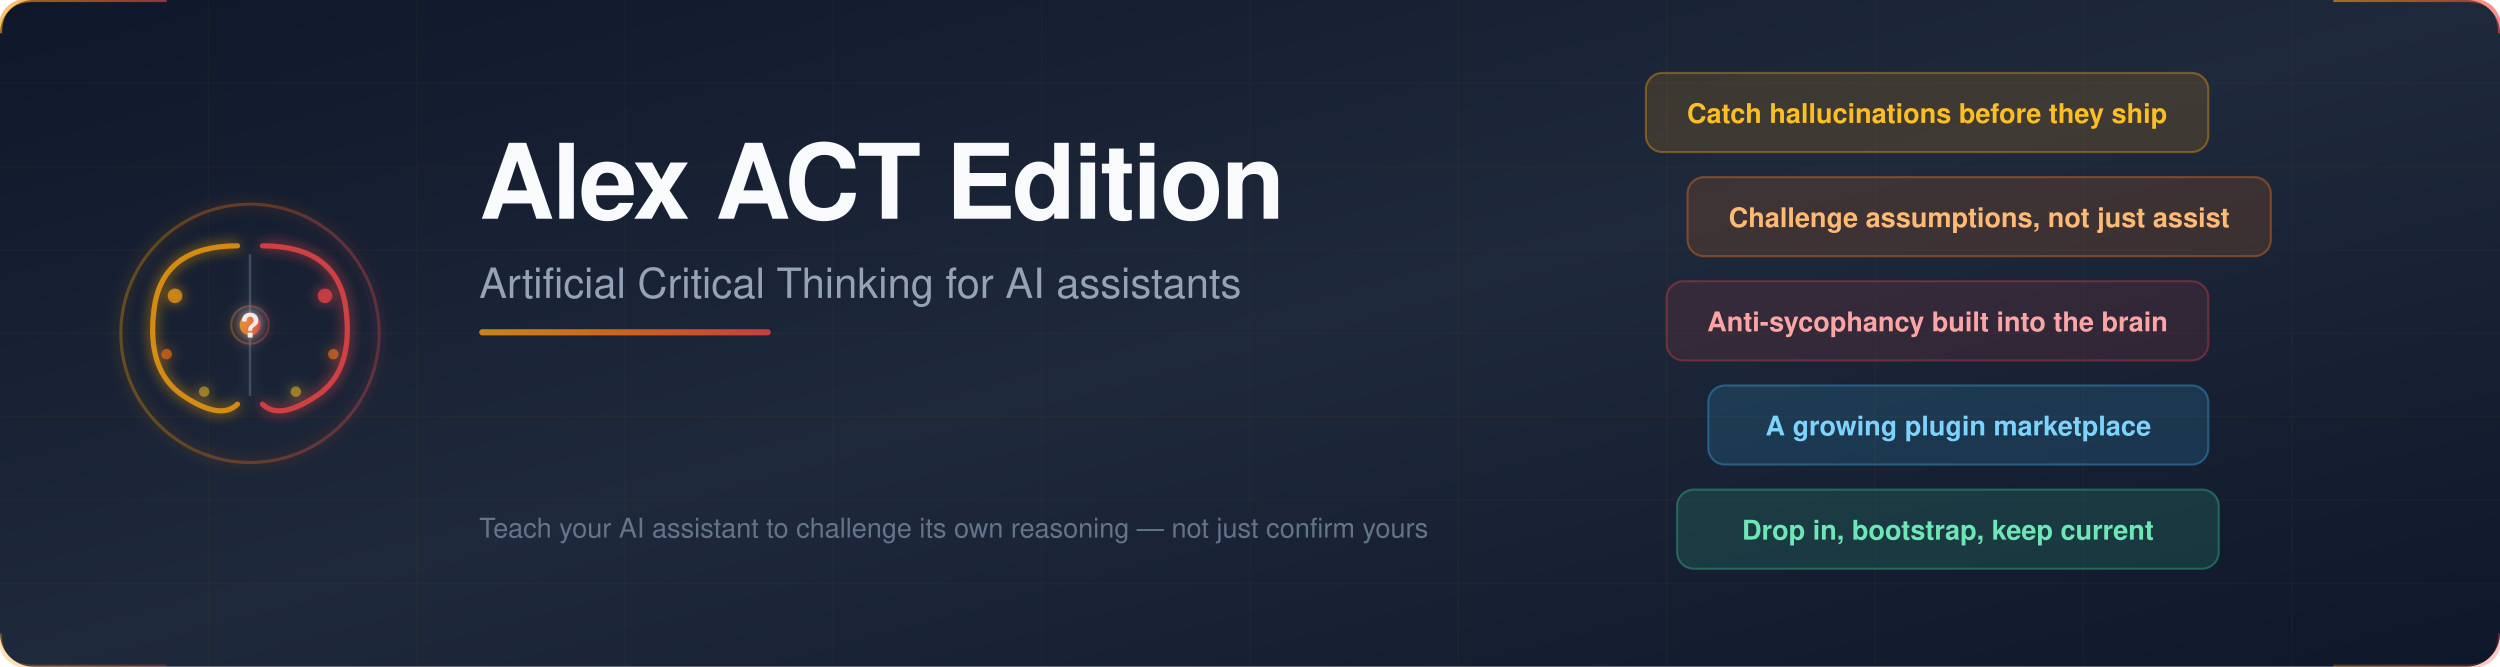
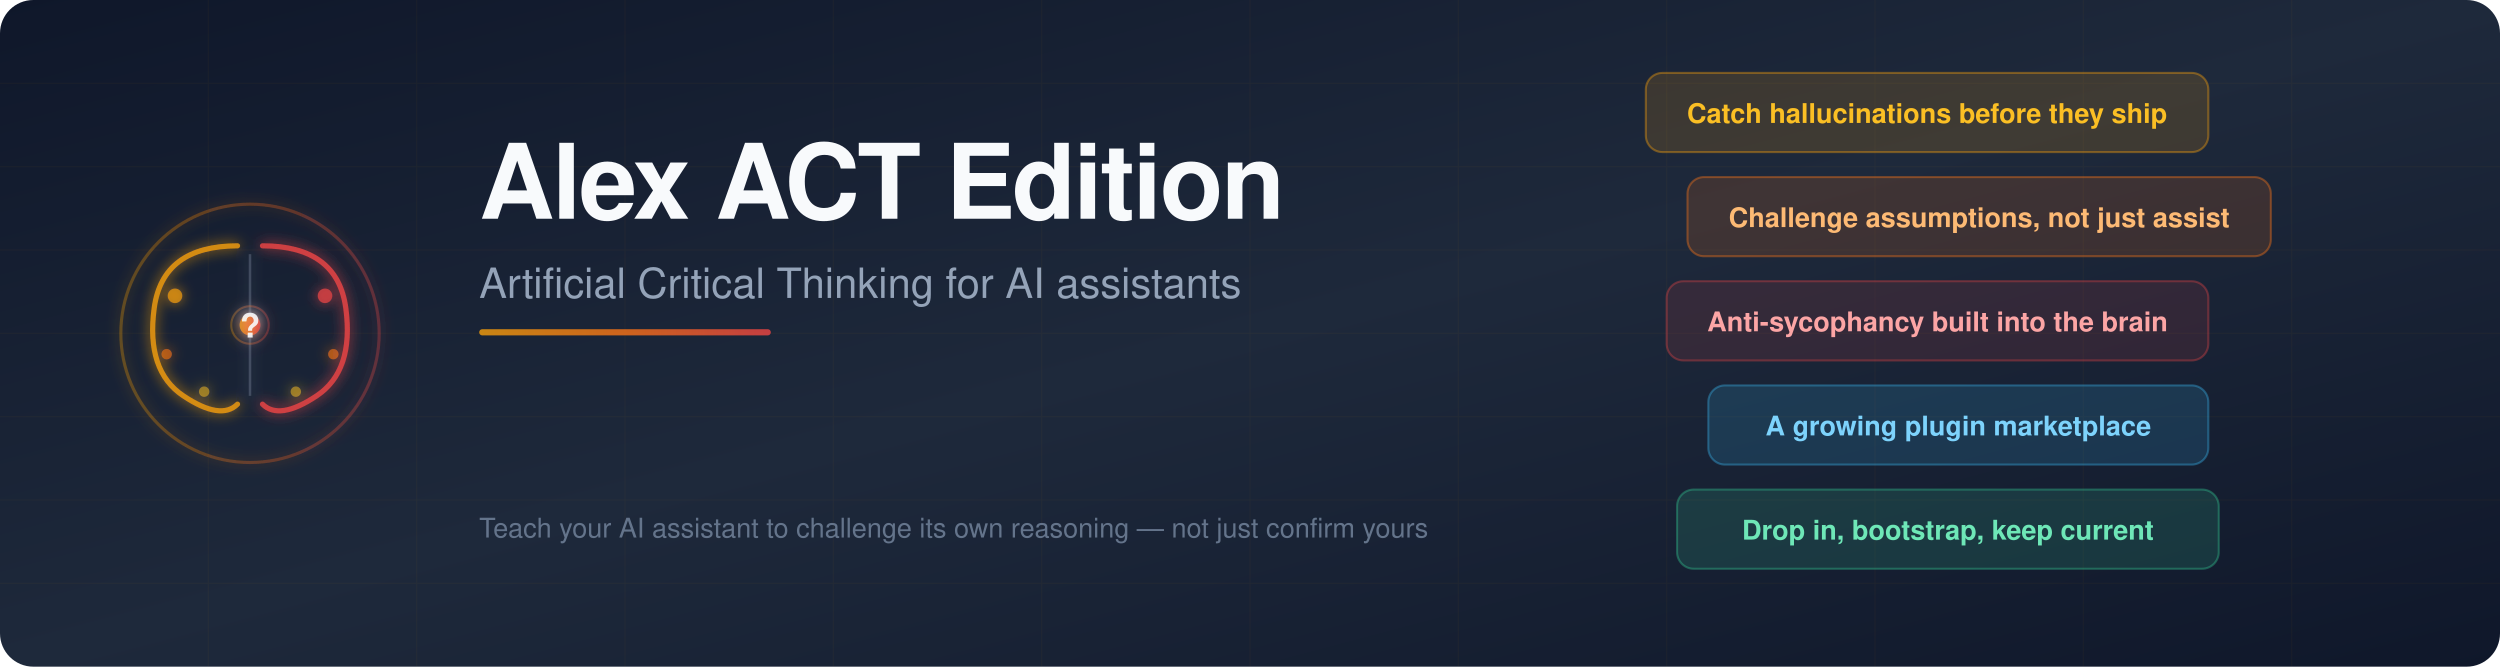
<svg xmlns="http://www.w3.org/2000/svg" viewBox="0 0 1200 320" width="1200" height="320" role="img" aria-label="Alex ACT Edition — Artificial Critical Thinking for AI Assistants">
  <defs>
    <linearGradient id="bg" x1="0%" y1="0%" x2="100%" y2="100%">
      <stop offset="0%" style="stop-color:#0f172a" />
      <stop offset="50%" style="stop-color:#1e293b" />
      <stop offset="100%" style="stop-color:#0f172a" />
    </linearGradient>
    <linearGradient id="accent" x1="0%" y1="0%" x2="100%" y2="0%">
      <stop offset="0%" style="stop-color:#f59e0b" />
      <stop offset="50%" style="stop-color:#f97316" />
      <stop offset="100%" style="stop-color:#ef4444" />
    </linearGradient>
    <filter id="glow">
      <feGaussianBlur stdDeviation="3" result="blur" />
      <feMerge>
        <feMergeNode in="blur" />
        <feMergeNode in="SourceGraphic" />
      </feMerge>
    </filter>
  </defs>
  <rect width="1200" height="320" rx="16" fill="url(#bg)" />
  <g opacity="0.04" stroke="#f59e0b" stroke-width="0.5">
    <line x1="0" y1="40" x2="1200" y2="40" />
    <line x1="0" y1="80" x2="1200" y2="80" />
    <line x1="0" y1="120" x2="1200" y2="120" />
    <line x1="0" y1="160" x2="1200" y2="160" />
    <line x1="0" y1="200" x2="1200" y2="200" />
    <line x1="0" y1="240" x2="1200" y2="240" />
    <line x1="0" y1="280" x2="1200" y2="280" />
    <line x1="100" y1="0" x2="100" y2="320" />
    <line x1="200" y1="0" x2="200" y2="320" />
    <line x1="300" y1="0" x2="300" y2="320" />
    <line x1="400" y1="0" x2="400" y2="320" />
    <line x1="500" y1="0" x2="500" y2="320" />
    <line x1="600" y1="0" x2="600" y2="320" />
    <line x1="700" y1="0" x2="700" y2="320" />
    <line x1="800" y1="0" x2="800" y2="320" />
    <line x1="900" y1="0" x2="900" y2="320" />
    <line x1="1000" y1="0" x2="1000" y2="320" />
    <line x1="1100" y1="0" x2="1100" y2="320" />
  </g>
-   <path d="M0,16 Q0,0 16,0 L80,0" fill="none" stroke="url(#accent)" stroke-width="2" opacity="0.6" />
-   <path d="M0,16 L0,80" fill="none" stroke="url(#accent)" stroke-width="2" opacity="0.6" />
-   <path d="M1120,0 L1184,0 Q1200,0 1200,16" fill="none" stroke="url(#accent)" stroke-width="2" opacity="0.6" />
-   <path d="M1200,16 L1200,80" fill="none" stroke="url(#accent)" stroke-width="2" opacity="0.6" />
-   <path d="M0,304 Q0,320 16,320 L80,320" fill="none" stroke="url(#accent)" stroke-width="2" opacity="0.3" />
-   <path d="M0,240 L0,304" fill="none" stroke="url(#accent)" stroke-width="2" opacity="0.3" />
-   <path d="M1120,320 L1184,320 Q1200,320 1200,304" fill="none" stroke="url(#accent)" stroke-width="2" opacity="0.3" />
-   <path d="M1200,240 L1200,304" fill="none" stroke="url(#accent)" stroke-width="2" opacity="0.3" />
  <g transform="translate(120, 160)" filter="url(#glow)">
    <circle cx="0" cy="0" r="62" fill="none" stroke="url(#accent)" stroke-width="1.5" opacity="0.3" />
    <path d="M-6,-42 Q-42,-42 -46,-12 Q-50,18 -32,30 Q-14,42 -6,34" fill="none" stroke="#f59e0b" stroke-width="2.5" stroke-linecap="round" opacity="0.8" />
    <path d="M6,-42 Q42,-42 46,-12 Q50,18 32,30 Q14,42 6,34" fill="none" stroke="#ef4444" stroke-width="2.5" stroke-linecap="round" opacity="0.8" />
    <line x1="0" y1="-38" x2="0" y2="30" stroke="#94a3b8" stroke-width="1.2" opacity="0.3" />
    <circle cx="-36" cy="-18" r="3.5" fill="#f59e0b" opacity="0.7" />
    <circle cx="-40" cy="10" r="2.5" fill="#f97316" opacity="0.6" />
    <circle cx="-22" cy="28" r="2.5" fill="#fbbf24" opacity="0.5" />
    <circle cx="36" cy="-18" r="3.5" fill="#ef4444" opacity="0.7" />
    <circle cx="40" cy="10" r="2.5" fill="#f97316" opacity="0.6" />
    <circle cx="22" cy="28" r="2.5" fill="#fbbf24" opacity="0.5" />
    <circle cx="0" cy="-4" r="5" fill="url(#accent)" opacity="0.8" />
    <circle cx="0" cy="-4" r="9" fill="none" stroke="url(#accent)" stroke-width="1" opacity="0.3" />
    <text x="0" y="2" font-family="Segoe UI, Helvetica, Arial, sans-serif" font-size="16" font-weight="700" fill="#f8fafc" text-anchor="middle" opacity="0.9">?</text>
  </g>
  <text x="230" y="105" font-family="Segoe UI, Helvetica, Arial, sans-serif" font-size="50" font-weight="700" fill="#f8fafc" letter-spacing="-1">Alex ACT Edition</text>
  <text x="230" y="143" font-family="Segoe UI, Helvetica, Arial, sans-serif" font-size="20" fill="#94a3b8" font-weight="400">Artificial Critical Thinking for AI assistants</text>
  <rect x="230" y="158" width="140" height="3" rx="1.5" fill="url(#accent)" opacity="0.8" />
  <text x="230" y="258" font-family="Segoe UI, Helvetica, Arial, sans-serif" font-size="13" fill="#64748b">Teach your AI assistant to challenge its own reasoning — not just confirm yours</text>
  <g transform="translate(790, 35)">
    <rect x="0" y="0" width="270" height="38" rx="8" fill="#f59e0b" opacity="0.15" />
    <rect x="0" y="0" width="270" height="38" rx="8" fill="none" stroke="#f59e0b" stroke-width="1" opacity="0.4" />
    <text x="135" y="24" font-family="Segoe UI, Helvetica, Arial, sans-serif" font-size="13" font-weight="600" fill="#fbbf24" text-anchor="middle">Catch hallucinations before they ship</text>
    <rect x="20" y="50" width="280" height="38" rx="8" fill="#f97316" opacity="0.15" />
    <rect x="20" y="50" width="280" height="38" rx="8" fill="none" stroke="#f97316" stroke-width="1" opacity="0.4" />
    <text x="160" y="74" font-family="Segoe UI, Helvetica, Arial, sans-serif" font-size="13" font-weight="600" fill="#fdba74" text-anchor="middle">Challenge assumptions, not just assist</text>
    <rect x="10" y="100" width="260" height="38" rx="8" fill="#ef4444" opacity="0.12" />
    <rect x="10" y="100" width="260" height="38" rx="8" fill="none" stroke="#ef4444" stroke-width="1" opacity="0.35" />
    <text x="140" y="124" font-family="Segoe UI, Helvetica, Arial, sans-serif" font-size="13" font-weight="600" fill="#fca5a5" text-anchor="middle">Anti-sycophancy built into the brain</text>
    <rect x="30" y="150" width="240" height="38" rx="8" fill="#38bdf8" opacity="0.15" />
    <rect x="30" y="150" width="240" height="38" rx="8" fill="none" stroke="#38bdf8" stroke-width="1" opacity="0.35" />
    <text x="150" y="174" font-family="Segoe UI, Helvetica, Arial, sans-serif" font-size="13" font-weight="600" fill="#7dd3fc" text-anchor="middle">A growing plugin marketplace</text>
    <rect x="15" y="200" width="260" height="38" rx="8" fill="#34d399" opacity="0.15" />
    <rect x="15" y="200" width="260" height="38" rx="8" fill="none" stroke="#34d399" stroke-width="1" opacity="0.35" />
    <text x="145" y="224" font-family="Segoe UI, Helvetica, Arial, sans-serif" font-size="13" font-weight="600" fill="#6ee7b7" text-anchor="middle">Drop in, bootstrap, keep current</text>
  </g>
</svg>
